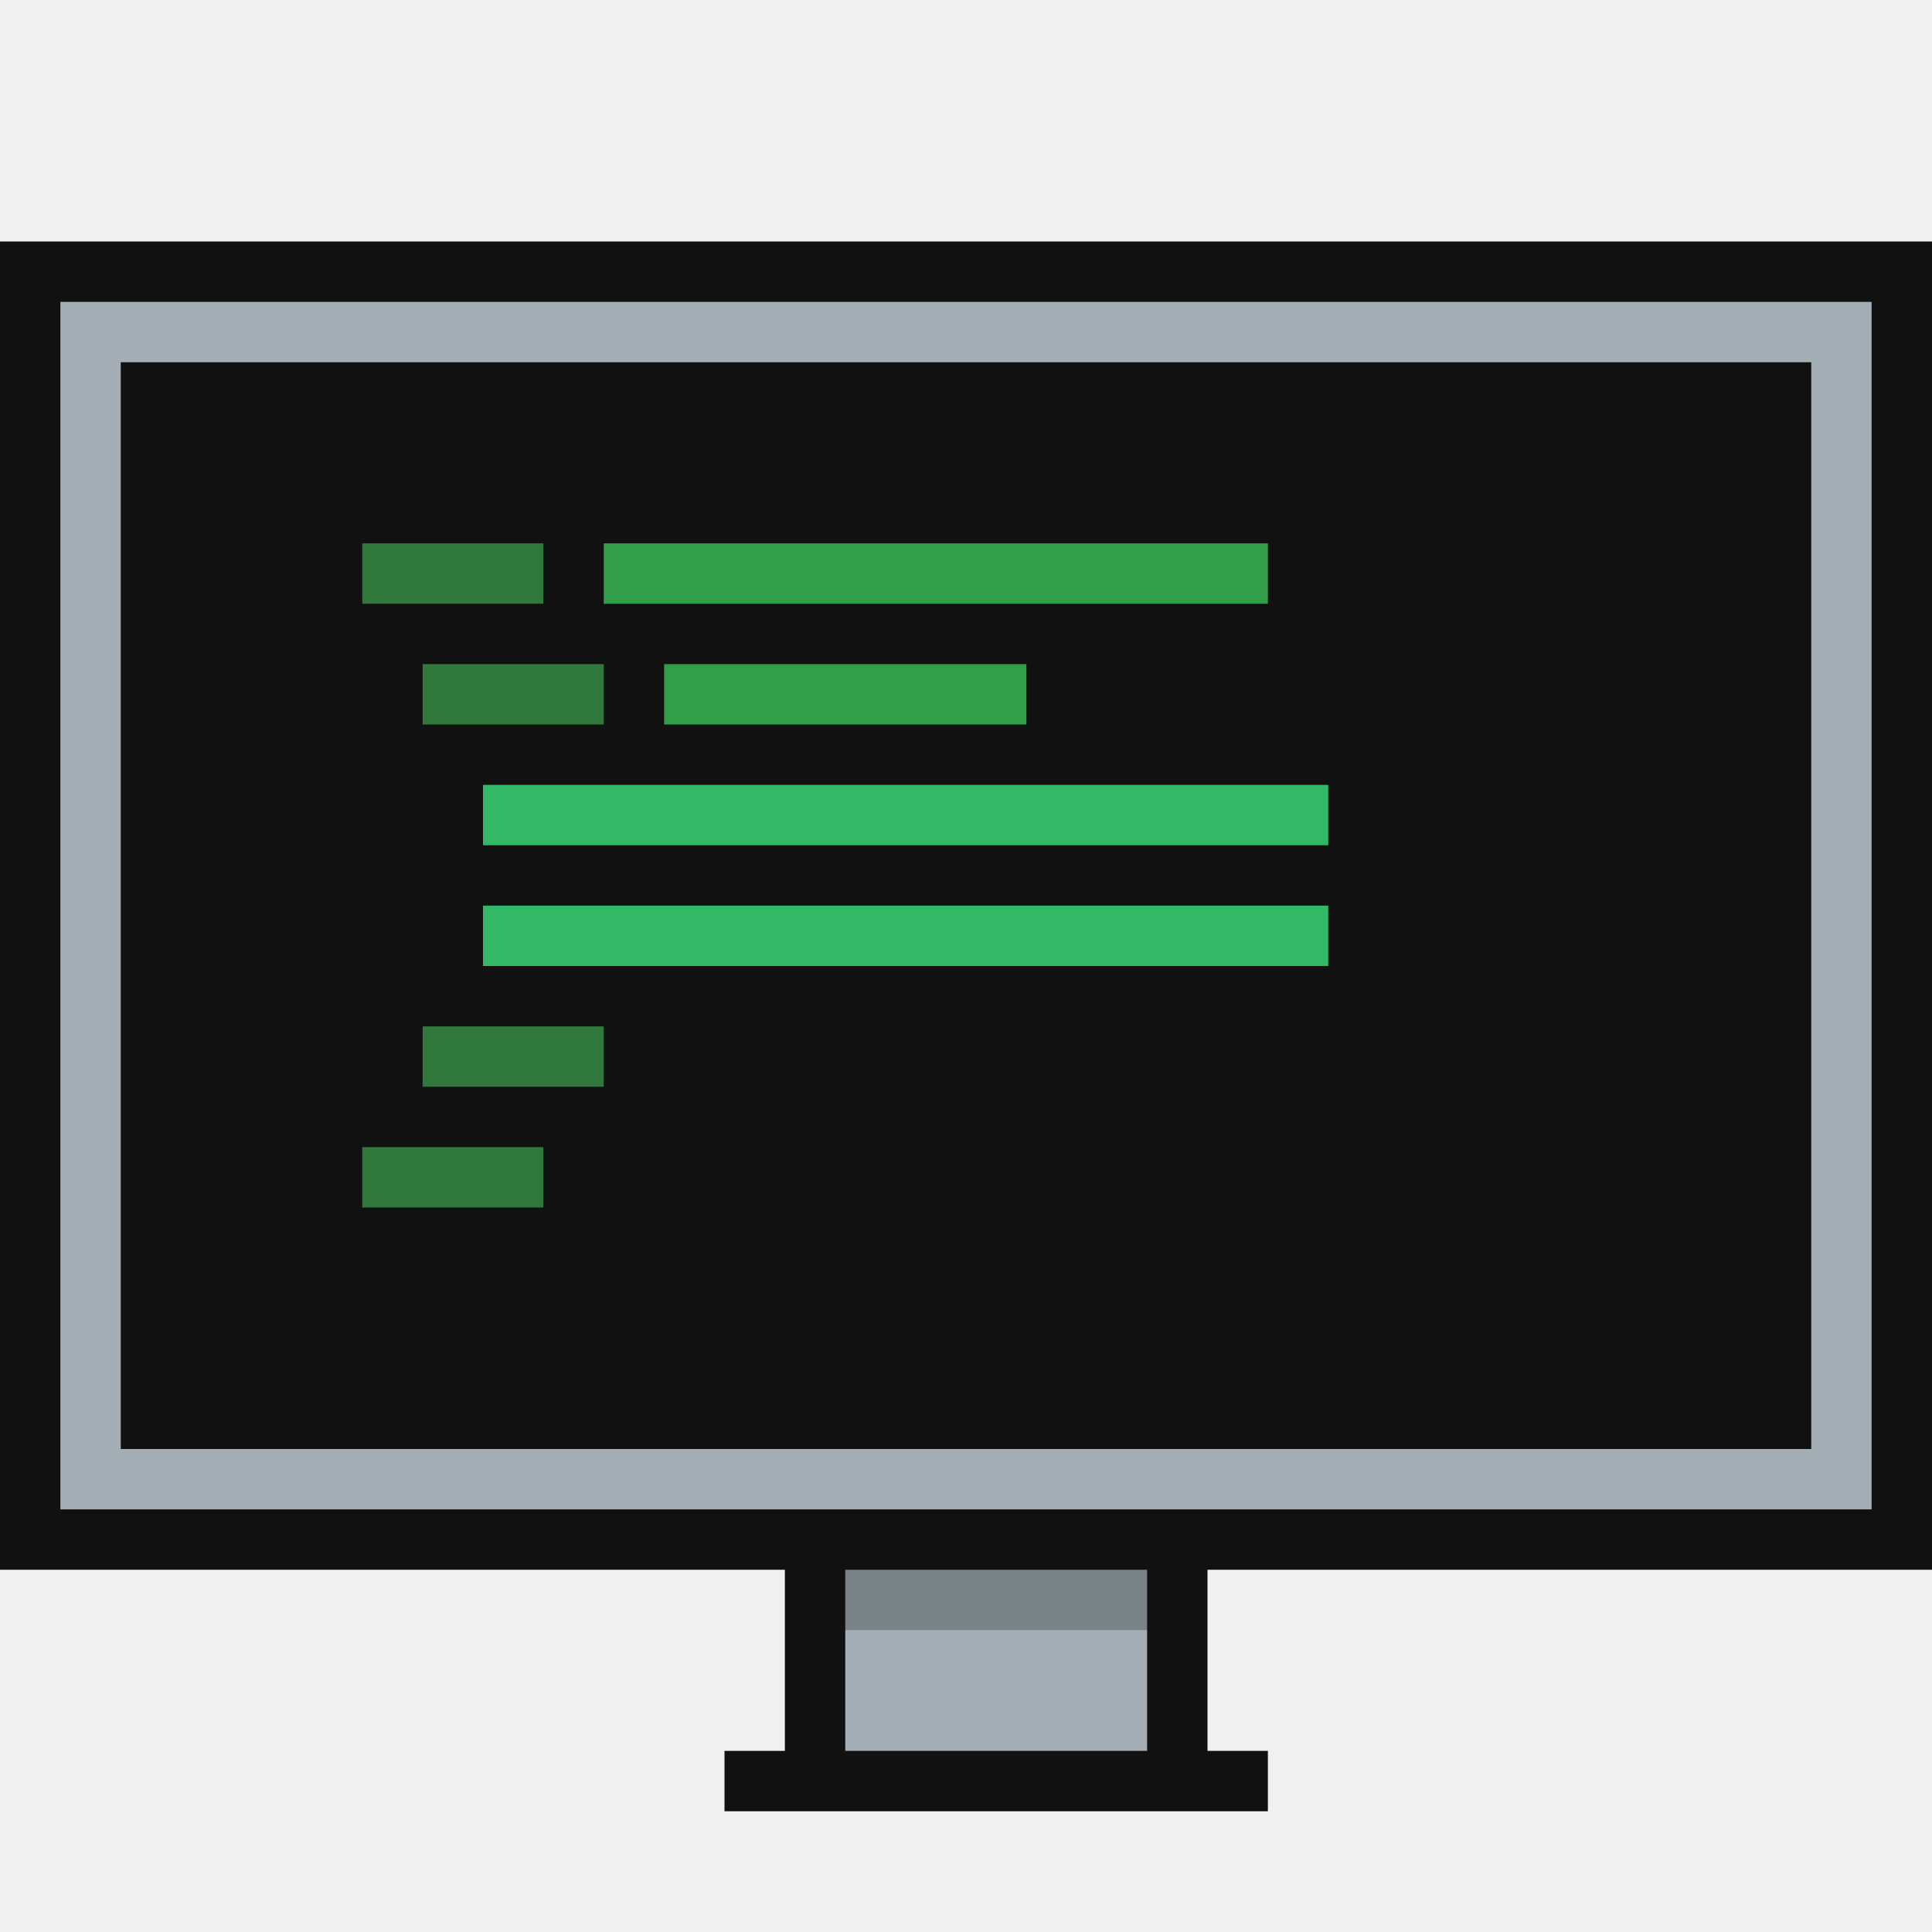
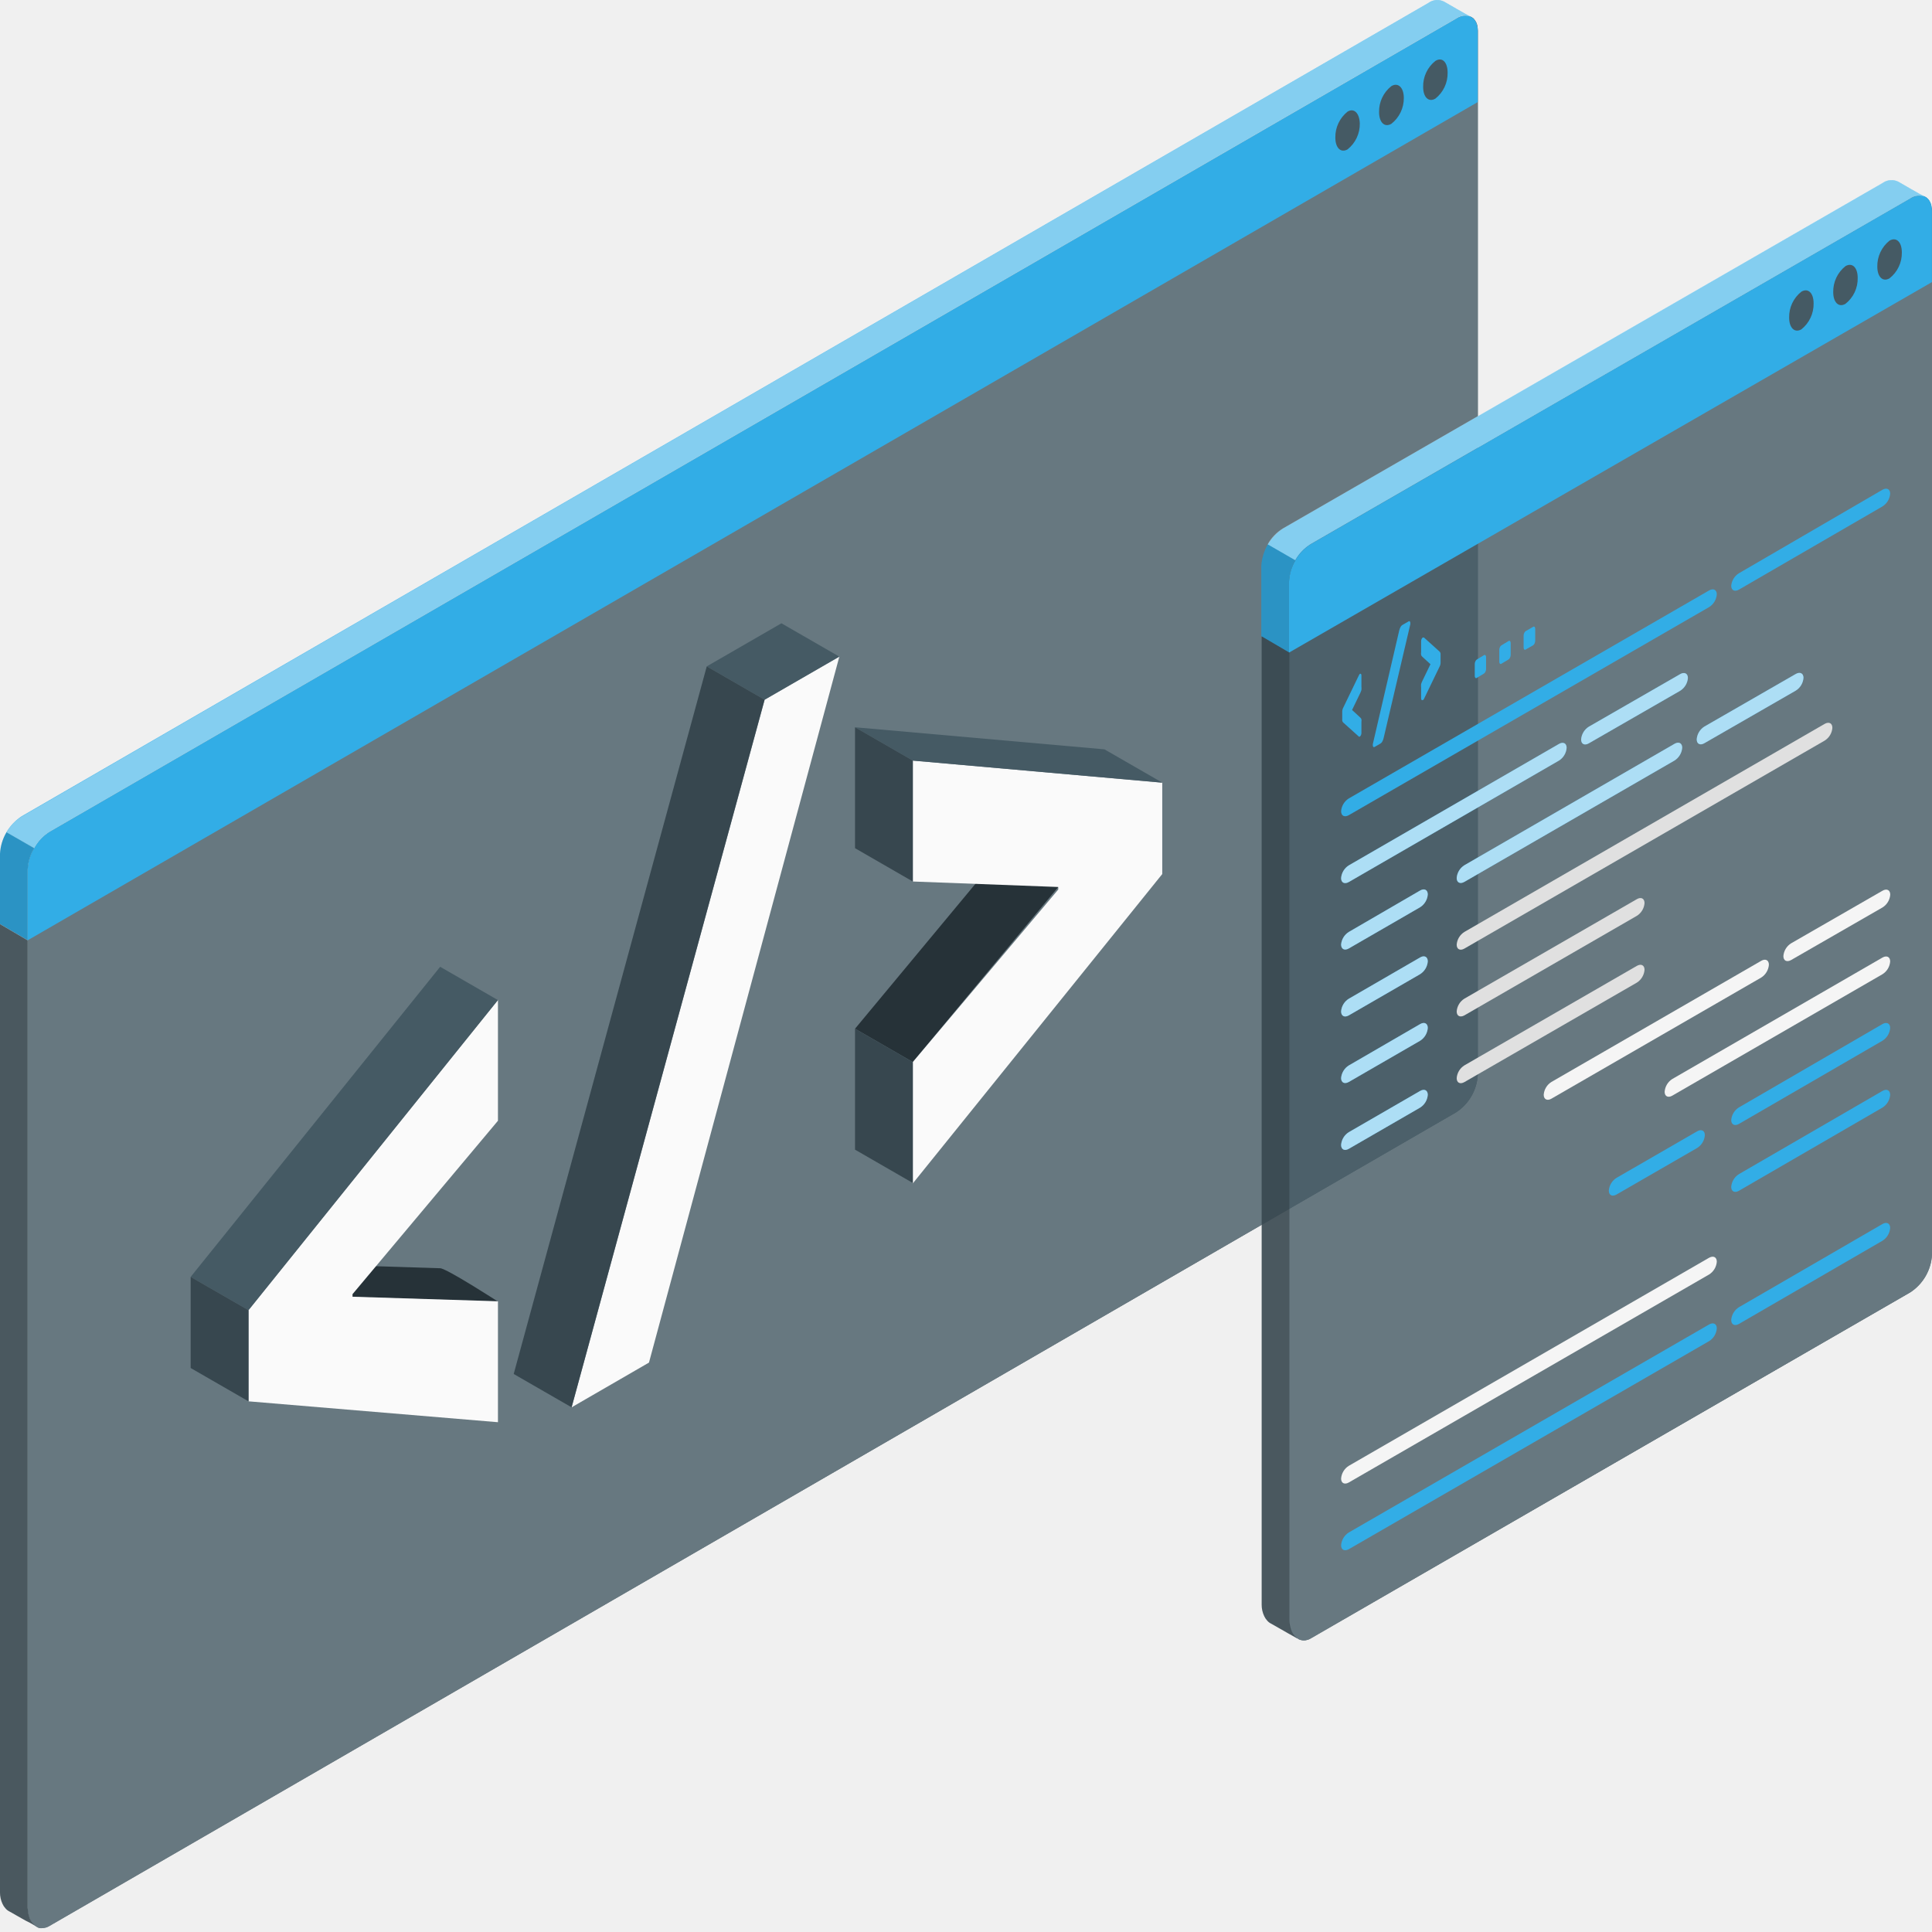
- <svg xmlns="http://www.w3.org/2000/svg" version="1.1" id="Uploaded to svgrepo.com" width="64px" height="64px" viewBox="0 0 32 32" xml:space="preserve" fill="#000000">
-   <g id="SVGRepo_bgCarrier" stroke-width="0" />
-   <g id="SVGRepo_tracerCarrier" stroke-linecap="round" stroke-linejoin="round" />
-   <g id="SVGRepo_iconCarrier">
-     <style type="text/css"> .avocado_een{fill:#111;} .avocado_twee{fill:#111;} .avocado_negentien{fill:#32b866;} .avocado_twintig{fill:#339e49;} .avocado_acht{fill:#A3AEB5;} .avocado_zeven{fill:#788287;} .avocado_tien{fill:#30783c;} .st0{fill:#FFFAEE;} .st1{fill:#716558;} .st2{fill:#DBD2C1;} .st3{fill:#D1712A;} .st4{fill:#CC4121;} .st5{fill:#8D3E93;} .st6{fill:#248EBC;} .st7{fill:#6F9B45;} .st8{fill:#AF9480;} </style>
-     <g>
-       <g>
-         <rect x="0.5" y="4.5" class="avocado_twee" width="31" height="21" />
-       </g>
-       <g>
-         <path class="avocado_acht" d="M0.5,4.5v21h13v4h6v-4h12v-21H0.5z M30,24H2V6h28V24z" />
-       </g>
-       <rect x="13.5" y="25.5" class="avocado_zeven" width="6" height="1.5" />
-       <path class="avocado_een" d="M32,26V4H0v22h13v3h-1v1h9v-1h-1v-3H32z M1,25V5h30v20H1z M19,29h-5v-3h5V29z" />
-       <path class="avocado_tien" d="M9,10H6V9h3V10z M7,11v1h3v-1H7z M7,18h3v-1H7V18z M6,20h3v-1H6V20z" />
-       <g>
-         <g>
-           <path class="avocado_negentien" d="M22,13v1H8v-1H22z M8,16h14v-1H8V16z" />
-         </g>
-       </g>
-       <g>
-         <g>
-           <path class="avocado_twintig" d="M17,12h-6v-1h6V12z M21,9H10v1h11V9z" />
-         </g>
+ <svg xmlns="http://www.w3.org/2000/svg" width="500" height="500" viewBox="0 0 500 500" fill="none">
+   <g clip-path="url(#clip0_3112_807)">
+     <g opacity="0.8">
+       <path d="M382.446 8.055V278.151C382.342 280.097 381.781 281.991 380.807 283.679C379.833 285.367 378.475 286.802 376.843 287.867L12.791 498.448C12.243 498.788 11.616 498.977 10.972 498.994C10.736 499.021 10.498 499.021 10.262 498.994C10.098 498.959 9.939 498.904 9.789 498.831L9.48 498.649L9.152 498.43C9.041 498.349 8.937 498.258 8.843 498.157C8.403 497.74 8.05 497.239 7.806 496.684C7.417 495.788 7.219 494.822 7.223 493.845V225.005C7.333 223.055 7.898 221.159 8.875 219.468C9.851 217.777 11.211 216.34 12.845 215.271L376.843 4.853C377.386 4.476 378.012 4.236 378.668 4.153C379.323 4.071 379.99 4.149 380.609 4.38C380.78 4.457 380.944 4.548 381.1 4.653C381.244 4.757 381.367 4.886 381.464 5.035C381.528 5.093 381.583 5.16 381.628 5.235C381.705 5.32 381.767 5.419 381.81 5.526C381.955 5.744 382.066 5.983 382.137 6.236C382.201 6.399 382.244 6.57 382.265 6.745C382.273 6.762 382.277 6.781 382.277 6.8C382.277 6.818 382.273 6.837 382.265 6.854C382.314 7.02 382.345 7.191 382.356 7.364C382.428 7.564 382.446 7.8 382.446 8.055Z" fill="#455A64" />
+       <path d="M379.335 5.872C379.522 5.872 379.708 5.91 379.881 5.981H379.99L380.136 6.181L380.281 6.381C380.281 6.381 380.281 6.381 380.281 6.472L380.445 7C380.442 7.042 380.442 7.085 380.445 7.127C380.445 7.309 380.445 7.491 380.445 7.691V278.151C380.345 279.779 379.869 281.363 379.054 282.777C378.24 284.191 377.109 285.398 375.751 286.302L11.881 496.884C11.599 497.066 11.271 497.167 10.935 497.175H10.553H10.426L10.189 497.011V496.92C9.928 496.683 9.723 496.391 9.589 496.065C9.294 495.401 9.145 494.681 9.152 493.954V225.005C9.251 223.374 9.729 221.788 10.547 220.374C11.365 218.959 12.501 217.754 13.864 216.854L377.734 6.381C378.219 6.085 378.768 5.91 379.335 5.872ZM379.335 4.052C378.453 4.079 377.594 4.336 376.842 4.798L12.791 215.289C11.159 216.356 9.8 217.791 8.824 219.478C7.848 221.166 7.281 223.058 7.169 225.005V493.736C7.165 494.712 7.363 495.679 7.751 496.574C7.996 497.129 8.348 497.63 8.788 498.048C8.882 498.148 8.986 498.24 9.097 498.321L9.425 498.539L9.734 498.721C9.885 498.795 10.043 498.85 10.207 498.885C10.443 498.912 10.681 498.912 10.917 498.885H11.008C11.652 498.867 12.28 498.679 12.827 498.339L376.842 287.866C378.475 286.802 379.833 285.367 380.807 283.679C381.78 281.991 382.342 280.097 382.446 278.151V8.055C382.446 7.8 382.446 7.564 382.446 7.345C382.435 7.173 382.405 7.002 382.355 6.836C382.363 6.819 382.368 6.8 382.368 6.781C382.368 6.762 382.363 6.744 382.355 6.727C382.335 6.552 382.292 6.381 382.228 6.217C382.157 5.965 382.046 5.726 381.901 5.508C381.857 5.401 381.796 5.302 381.719 5.216C381.674 5.142 381.619 5.075 381.555 5.016C381.458 4.868 381.334 4.738 381.191 4.634C381.035 4.53 380.871 4.438 380.7 4.361C380.301 4.177 379.866 4.084 379.426 4.088L379.335 4.052Z" fill="#455A64" />
+       <g opacity="0.7">
+         <path d="M382.446 8.055V278.151C382.342 280.097 381.781 281.991 380.807 283.679C379.833 285.367 378.475 286.802 376.843 287.867L12.791 498.448C12.243 498.788 11.616 498.977 10.972 498.994C10.736 499.021 10.498 499.021 10.262 498.994C10.098 498.959 9.939 498.904 9.789 498.831L9.48 498.649L9.152 498.43C9.041 498.349 8.937 498.258 8.843 498.157C8.403 497.74 8.05 497.239 7.806 496.684C7.417 495.788 7.219 494.822 7.223 493.845V225.005C7.333 223.055 7.898 221.159 8.875 219.468C9.851 217.777 11.211 216.34 12.845 215.271L376.843 4.853C377.386 4.476 378.012 4.236 378.668 4.153C379.323 4.071 379.99 4.149 380.609 4.38C380.78 4.457 380.944 4.548 381.1 4.653C381.244 4.757 381.367 4.886 381.464 5.035C381.528 5.093 381.583 5.16 381.628 5.235C381.705 5.32 381.767 5.419 381.81 5.526C381.955 5.744 382.066 5.983 382.137 6.236C382.201 6.399 382.244 6.57 382.265 6.745C382.273 6.762 382.277 6.781 382.277 6.8C382.277 6.818 382.273 6.837 382.265 6.854C382.314 7.02 382.345 7.191 382.356 7.364C382.428 7.564 382.446 7.8 382.446 8.055Z" fill="#455A64" />
      </g>
    </g>
+     <path d="M380.609 4.325C379.989 4.094 379.323 4.016 378.667 4.098C378.011 4.181 377.385 4.421 376.842 4.798L12.791 215.289C11.159 216.356 9.8 217.79 8.824 219.478C7.847 221.165 7.281 223.058 7.169 225.005V243.345L0 239.142V220.947C0.107 219.004 0.67 217.114 1.644 215.429C2.617 213.744 3.974 212.312 5.604 211.25L369.674 0.759C370.255 0.33 370.945 0.072 371.665 0.014C372.385 -0.044 373.107 0.1 373.749 0.431C374.75 1.032 379.408 3.706 380.609 4.325Z" fill="#32ADE6" />
+     <path d="M382.447 8C382.447 4.471 379.918 3.033 376.843 4.816L12.773 215.307C11.143 216.37 9.786 217.802 8.813 219.487C7.839 221.171 7.276 223.062 7.169 225.005V243.345L382.447 26.413V8Z" fill="#32ADE6" />
+     <g opacity="0.4">
+       <path d="M376.843 4.853L12.791 215.307C11.129 216.353 9.768 217.814 8.843 219.547L1.711 215.435C2.639 213.756 3.979 212.341 5.605 211.323L369.674 0.759C370.257 0.333 370.945 0.075 371.664 0.014C372.383 -0.047 373.104 0.091 373.75 0.413C374.751 1.032 379.408 3.688 380.591 4.325C379.972 4.094 379.305 4.021 378.65 4.113C377.995 4.205 377.374 4.459 376.843 4.853Z" fill="white" />
+     </g>
+     <path opacity="0.15" d="M0 239.178V220.984C0.078 219 0.667 217.07 1.71 215.38L8.861 219.474C7.815 221.154 7.231 223.081 7.169 225.059V243.399L0 239.178Z" fill="black" />
+     <path d="M348.751 28.887C347.743 29.689 346.934 30.711 346.385 31.875C345.836 33.039 345.562 34.314 345.585 35.601C345.585 38.294 347.004 39.658 348.751 38.658C349.758 37.857 350.568 36.834 351.117 35.67C351.666 34.506 351.939 33.231 351.916 31.944C351.825 29.251 350.406 27.887 348.751 28.887Z" fill="#455A64" />
+     <path d="M360.067 22.301C359.059 23.098 358.249 24.116 357.7 25.278C357.151 26.439 356.877 27.712 356.902 28.997C356.902 31.689 358.321 33.054 360.067 32.053C361.088 31.259 361.912 30.241 362.473 29.076C363.035 27.911 363.32 26.633 363.306 25.34C363.306 22.647 361.814 21.228 360.067 22.301Z" fill="#455A64" />
+     <path d="M371.476 15.769C370.465 16.568 369.653 17.589 369.104 18.754C368.555 19.919 368.283 21.195 368.31 22.483C368.31 25.176 369.729 26.54 371.476 25.521C372.486 24.723 373.298 23.701 373.847 22.537C374.397 21.372 374.669 20.095 374.642 18.808C374.642 16.042 373.222 14.678 371.476 15.769Z" fill="#455A64" />
+     <path opacity="0.9" d="M9.225 498.466L8.533 498.066C8.024 497.757 7.423 497.429 6.714 497.102L5.768 496.574L4.294 495.737C3.821 495.446 3.403 495.21 3.057 495.028C2.711 494.846 2.475 494.7 2.365 494.646C1.993 494.455 1.665 494.188 1.401 493.863C1.093 493.53 0.841 493.149 0.655 492.735C0.217 491.808 -0.007 490.795 0 489.77V239.16L7.169 243.363V493.754C7.197 494.727 7.394 495.687 7.751 496.592C7.996 497.147 8.348 497.648 8.788 498.066C8.869 498.18 8.975 498.273 9.097 498.339L9.225 498.466Z" fill="#37474F" />
+     <path d="M128.871 336.846C128.871 336.846 115.626 328.276 113.916 328.222L76.253 327.039L91.227 335.008V335.663L128.871 336.846Z" fill="#263238" />
+     <path d="M64.317 362.664V339.011L128.871 258.755V290.05L91.227 334.935V335.59L128.871 336.773V368.067L64.317 362.664Z" fill="#FAFAFA" />
+     <path d="M128.871 258.828L113.915 250.204L49.343 330.459L64.317 339.084L128.871 258.828Z" fill="#455A64" />
+     <path d="M49.343 330.46V354.039L64.317 362.664V339.084L49.343 330.46Z" fill="#37474F" />
+     <path d="M167.953 352.638L147.939 364.21L197.901 181.084L217.223 169.93L167.953 352.638Z" fill="#FAFAFA" />
+     <path d="M217.205 169.93L202.231 161.306L182.909 172.459L197.864 181.084L217.205 169.93Z" fill="#455A64" />
+     <path d="M182.908 172.459L197.864 181.084L147.92 364.21L132.946 355.586L182.908 172.459Z" fill="#37474F" />
+     <path d="M221.281 266.233L236.237 274.857L273.881 229.553L258.925 220.929L221.281 266.233Z" fill="#263238" />
+     <path d="M273.881 229.553L236.237 228.134V196.84L300.79 202.553V226.206L236.237 306.261V274.857L273.881 230.208V229.553Z" fill="#FAFAFA" />
+     <path d="M221.281 188.216L236.237 196.84L300.808 202.553L285.834 193.929L221.281 188.216Z" fill="#455A64" />
+     <path d="M236.237 196.84V228.134L221.281 219.51V188.216" fill="#37474F" />
+     <path d="M221.281 266.233L236.237 274.857V306.152L221.281 297.528V266.233Z" fill="#37474F" />
+     <g opacity="0.8">
+       <path d="M500 54.633V324.728C499.895 326.679 499.332 328.577 498.355 330.269C497.378 331.96 496.015 333.397 494.378 334.462L339.198 423.979C338.655 424.328 338.024 424.517 337.379 424.525C337.14 424.521 336.901 424.491 336.669 424.434L336.178 424.27L335.887 424.088L335.559 423.87C335.448 423.788 335.344 423.697 335.25 423.597C334.804 423.184 334.451 422.682 334.213 422.123C333.825 421.227 333.626 420.261 333.631 419.285V150.553C333.736 148.605 334.299 146.709 335.272 145.018C336.245 143.327 337.603 141.889 339.235 140.819L494.305 51.394C494.849 51.011 495.477 50.766 496.137 50.68C496.796 50.595 497.467 50.671 498.09 50.903C498.258 50.982 498.416 51.08 498.563 51.194C498.701 51.297 498.823 51.42 498.927 51.558C498.991 51.616 499.046 51.683 499.09 51.758C499.168 51.843 499.229 51.942 499.272 52.049C499.427 52.271 499.544 52.517 499.618 52.777C499.682 52.934 499.725 53.099 499.745 53.268C499.754 53.285 499.758 53.304 499.758 53.323C499.758 53.342 499.754 53.36 499.745 53.377C499.795 53.543 499.825 53.714 499.836 53.887C499.982 54.16 500 54.396 500 54.633Z" fill="#455A64" />
+       <path d="M496.871 52.449C497.06 52.446 497.248 52.489 497.416 52.577H497.525L497.689 52.777L497.817 52.995L497.999 53.523C498.007 53.565 498.007 53.608 497.999 53.65C498.009 53.832 498.009 54.014 497.999 54.196V324.728C497.895 326.358 497.416 327.942 496.598 329.356C495.781 330.77 494.647 331.976 493.286 332.879L338.306 422.414C338.024 422.597 337.696 422.697 337.36 422.705H336.978H336.851L336.614 422.56C336.365 422.316 336.167 422.026 336.032 421.704C335.738 421.04 335.589 420.321 335.595 419.594V150.553C335.696 148.925 336.172 147.341 336.986 145.927C337.8 144.513 338.931 143.306 340.29 142.402L495.47 52.977C495.944 52.669 496.488 52.487 497.052 52.449M497.052 50.63C496.17 50.666 495.311 50.929 494.56 51.394L339.38 140.819C337.748 141.889 336.391 143.327 335.417 145.018C334.444 146.709 333.882 148.605 333.776 150.553V419.285C333.772 420.261 333.97 421.227 334.358 422.123C334.596 422.682 334.95 423.184 335.395 423.597C335.49 423.697 335.593 423.788 335.705 423.87L336.032 424.088L336.323 424.27L336.814 424.434C337.047 424.491 337.285 424.521 337.524 424.525C338.169 424.515 338.799 424.326 339.343 423.979L494.305 334.462C495.94 333.395 497.301 331.957 498.278 330.266C499.254 328.575 499.819 326.678 499.927 324.728V54.633C499.927 54.396 499.927 54.159 499.927 53.923C499.916 53.75 499.886 53.579 499.836 53.413C499.844 53.396 499.848 53.378 499.848 53.359C499.848 53.34 499.844 53.321 499.836 53.304C499.815 53.136 499.773 52.971 499.709 52.813C499.635 52.553 499.518 52.307 499.363 52.085C499.32 51.978 499.258 51.88 499.181 51.794C499.137 51.72 499.082 51.652 499.017 51.594C498.914 51.456 498.792 51.334 498.654 51.23C498.507 51.116 498.348 51.019 498.181 50.939C497.775 50.755 497.334 50.661 496.889 50.666L497.052 50.63Z" fill="#455A64" />
+       <g opacity="0.8">
+         <path d="M500 54.633V324.728C499.895 326.679 499.332 328.577 498.355 330.269C497.378 331.96 496.015 333.397 494.378 334.462L339.198 423.979C338.655 424.328 338.024 424.517 337.379 424.525C337.14 424.521 336.901 424.491 336.669 424.434L336.178 424.27L335.887 424.088L335.559 423.87C335.448 423.788 335.344 423.697 335.25 423.597C334.804 423.184 334.451 422.682 334.213 422.123C333.825 421.227 333.626 420.261 333.631 419.285V150.553C333.736 148.605 334.299 146.709 335.272 145.018C336.245 143.327 337.603 141.889 339.235 140.819L494.305 51.394C494.849 51.011 495.477 50.766 496.137 50.68C496.796 50.595 497.467 50.671 498.09 50.903C498.258 50.982 498.416 51.08 498.563 51.194C498.701 51.297 498.823 51.42 498.927 51.558C498.991 51.616 499.046 51.683 499.09 51.758C499.168 51.843 499.229 51.942 499.272 52.049C499.427 52.271 499.544 52.517 499.618 52.777C499.682 52.934 499.725 53.099 499.745 53.268C499.754 53.285 499.758 53.304 499.758 53.323C499.758 53.342 499.754 53.36 499.745 53.377C499.795 53.543 499.825 53.714 499.836 53.887C499.982 54.16 500 54.396 500 54.633Z" fill="#455A64" />
+       </g>
+     </g>
+     <path d="M498.163 50.903C497.54 50.671 496.87 50.595 496.21 50.68C495.551 50.766 494.922 51.011 494.379 51.394L339.199 140.819C337.567 141.889 336.21 143.327 335.236 145.018C334.263 146.709 333.701 148.605 333.595 150.553V168.893L326.426 164.69V146.496C326.533 144.553 327.096 142.663 328.07 140.978C329.043 139.293 330.4 137.861 332.03 136.798L487.228 47.355C487.81 46.935 488.496 46.682 489.211 46.625C489.927 46.567 490.644 46.706 491.286 47.027C492.305 47.609 496.962 50.339 498.163 50.903Z" fill="#32ADE6" />
+     <path d="M499.982 54.596C499.982 50.957 497.471 49.611 494.378 51.394L339.198 140.838C337.566 141.902 336.208 143.337 335.234 145.025C334.26 146.713 333.698 148.607 333.594 150.553V168.893L499.982 73.009V54.596Z" fill="#32ADE6" />
+     <g opacity="0.4">
+       <path d="M494.305 51.394L339.143 140.838C337.491 141.862 336.126 143.289 335.177 144.986L328.063 140.874C328.986 139.197 330.328 137.787 331.956 136.78L487.209 47.337C487.794 46.915 488.483 46.662 489.201 46.604C489.92 46.546 490.64 46.686 491.285 47.009C492.304 47.628 496.943 50.266 498.126 50.903C497.499 50.658 496.82 50.575 496.153 50.661C495.485 50.747 494.85 50.999 494.305 51.394Z" fill="white" />
+     </g>
+     <path opacity="0.15" d="M326.426 164.709V146.514C326.507 144.531 327.096 142.601 328.137 140.91L335.269 145.004C334.236 146.689 333.66 148.614 333.595 150.59V168.93L326.426 164.709Z" fill="black" />
+     <path d="M466.195 75.483C465.187 76.28 464.377 77.299 463.827 78.46C463.278 79.621 463.005 80.894 463.029 82.179C463.029 84.872 464.448 86.236 466.195 85.235C467.203 84.434 468.012 83.412 468.561 82.248C469.11 81.084 469.384 79.809 469.361 78.522C469.361 75.811 467.942 74.464 466.195 75.483Z" fill="#455A64" />
+     <path d="M477.603 68.879C476.594 69.679 475.784 70.701 475.235 71.865C474.686 73.03 474.413 74.305 474.437 75.592C474.437 78.285 475.856 79.65 477.603 78.631C478.616 77.835 479.431 76.814 479.98 75.649C480.53 74.483 480.8 73.205 480.768 71.917C480.768 69.224 479.368 67.86 477.603 68.879Z" fill="#455A64" />
+     <path d="M489.011 62.274C488.003 63.075 487.194 64.098 486.645 65.262C486.096 66.426 485.822 67.701 485.845 68.988C485.845 71.681 487.264 73.045 489.011 72.026C490.024 71.234 490.84 70.216 491.392 69.054C491.945 67.892 492.219 66.617 492.195 65.331C492.195 62.638 490.775 61.255 489.011 62.274Z" fill="#455A64" />
+     <path opacity="0.9" d="M335.65 423.997L334.959 423.597L333.23 422.632L332.284 422.086L330.81 421.25C330.337 420.958 329.901 420.722 329.573 420.54C329.246 420.358 328.991 420.212 328.882 420.158C328.509 419.967 328.181 419.701 327.917 419.375C327.61 419.042 327.358 418.661 327.172 418.247C326.733 417.321 326.509 416.307 326.517 415.282V164.69L333.685 168.893V419.285C333.714 420.257 333.911 421.217 334.267 422.123C334.505 422.682 334.859 423.184 335.304 423.597C335.385 423.71 335.491 423.803 335.614 423.87C335.619 423.914 335.631 423.957 335.65 423.997Z" fill="#37474F" />
+     <path d="M347.367 184.122C347.383 183.759 347.483 183.404 347.658 183.085L351.697 174.734C351.734 174.639 351.797 174.557 351.879 174.497V174.406C351.927 174.371 351.984 174.352 352.043 174.352C352.102 174.352 352.16 174.371 352.207 174.406C352.255 174.46 352.292 174.524 352.314 174.593C352.336 174.662 352.343 174.735 352.334 174.806V177.699C352.368 177.99 352.368 178.283 352.334 178.573C352.257 178.835 352.16 179.09 352.043 179.337L349.914 183.74L352.043 185.705C352.168 185.823 352.267 185.965 352.334 186.123C352.372 186.383 352.372 186.646 352.334 186.906V189.708C352.336 189.903 352.292 190.096 352.207 190.272C352.138 190.428 352.024 190.561 351.879 190.654C351.851 190.667 351.82 190.674 351.788 190.674C351.757 190.674 351.726 190.667 351.697 190.654L347.658 187.015C347.558 186.927 347.479 186.818 347.429 186.695C347.378 186.571 347.357 186.438 347.367 186.305V184.122Z" fill="#32ADE6" />
+     <path d="M362.123 163.144C362.194 162.86 362.298 162.585 362.433 162.325C362.557 162.053 362.768 161.829 363.033 161.688L364.543 160.815C364.563 160.795 364.588 160.778 364.614 160.767C364.641 160.756 364.669 160.751 364.698 160.751C364.727 160.751 364.755 160.756 364.782 160.767C364.808 160.778 364.832 160.795 364.853 160.815C364.904 160.867 364.944 160.93 364.969 160.999C364.994 161.068 365.004 161.142 364.998 161.215C365.014 161.318 365.014 161.422 364.998 161.525L358.084 190.999C358.022 191.278 357.924 191.547 357.793 191.8C357.67 192.083 357.46 192.319 357.193 192.473L355.737 193.31C355.694 193.347 355.639 193.368 355.582 193.368C355.526 193.368 355.471 193.347 355.428 193.31C355.326 193.195 355.274 193.045 355.282 192.892C355.275 192.789 355.275 192.685 355.282 192.582L362.123 163.144Z" fill="#32ADE6" />
+     <path d="M372.822 171.513C372.815 171.876 372.721 172.231 372.549 172.55L368.51 180.902C368.461 180.994 368.4 181.08 368.328 181.156H368.219C368.174 181.19 368.12 181.209 368.064 181.209C368.008 181.209 367.954 181.19 367.909 181.156C367.814 181.039 367.768 180.889 367.782 180.738V177.936C367.748 177.646 367.748 177.353 367.782 177.063C367.851 176.798 367.948 176.542 368.073 176.298L370.202 171.895L368.073 169.949C367.945 169.826 367.846 169.677 367.782 169.512C367.745 169.252 367.745 168.989 367.782 168.73V165.928C367.782 165.733 367.826 165.54 367.909 165.364C367.978 165.212 368.085 165.081 368.219 164.981H368.328C368.328 164.981 368.437 164.981 368.51 164.981L372.549 168.62C372.647 168.712 372.723 168.826 372.771 168.952C372.818 169.078 372.836 169.214 372.822 169.348V171.513Z" fill="#32ADE6" />
+     <path d="M384.03 169.566C384.087 169.522 384.157 169.498 384.23 169.498C384.302 169.498 384.373 169.522 384.43 169.566C384.49 169.636 384.535 169.717 384.563 169.805C384.591 169.892 384.602 169.984 384.594 170.076V173.151C384.594 173.391 384.537 173.628 384.43 173.842C384.352 174.044 384.212 174.216 384.03 174.333L382.21 175.425C382.159 175.475 382.091 175.503 382.019 175.503C381.948 175.503 381.879 175.475 381.828 175.425C381.767 175.36 381.721 175.282 381.692 175.197C381.664 175.113 381.655 175.023 381.664 174.934V171.841C381.667 171.601 381.722 171.365 381.828 171.149C381.905 170.957 382.038 170.792 382.21 170.676L384.03 169.566Z" fill="#32ADE6" />
+     <path d="M390.398 165.909C390.454 165.862 390.525 165.836 390.598 165.836C390.671 165.836 390.742 165.862 390.798 165.909C390.858 165.979 390.903 166.06 390.931 166.148C390.959 166.235 390.97 166.327 390.962 166.419V169.494C390.962 169.734 390.906 169.97 390.798 170.185C390.72 170.387 390.58 170.559 390.398 170.676L388.578 171.768C388.521 171.812 388.451 171.836 388.378 171.836C388.306 171.836 388.235 171.812 388.178 171.768C388.118 171.698 388.073 171.617 388.045 171.53C388.017 171.442 388.006 171.35 388.014 171.259V168.165C388.019 167.926 388.075 167.69 388.178 167.474C388.256 167.277 388.397 167.11 388.578 167.001L390.398 165.909Z" fill="#32ADE6" />
+     <path d="M396.765 162.234C396.816 162.184 396.885 162.156 396.956 162.156C397.028 162.156 397.097 162.184 397.148 162.234C397.207 162.304 397.253 162.385 397.281 162.472C397.309 162.56 397.319 162.652 397.311 162.744V165.818C397.309 166.064 397.254 166.306 397.148 166.528C397.065 166.717 396.933 166.881 396.765 167.001L394.855 168.093C394.802 168.139 394.734 168.164 394.664 168.164C394.594 168.164 394.526 168.139 394.473 168.093C394.413 168.023 394.368 167.942 394.34 167.855C394.312 167.767 394.301 167.675 394.309 167.583V164.49C394.314 164.251 394.37 164.015 394.473 163.799C394.555 163.61 394.687 163.446 394.855 163.326L396.765 162.234Z" fill="#32ADE6" />
+     <path d="M349.078 206.628L442.306 152.809C443.416 152.173 444.307 152.627 444.307 153.81C444.259 154.481 444.052 155.131 443.704 155.706C443.357 156.282 442.877 156.767 442.306 157.122L349.078 210.959C347.968 211.596 347.076 211.141 347.076 209.94C347.126 209.269 347.333 208.62 347.681 208.045C348.029 207.469 348.507 206.984 349.078 206.628Z" fill="#32ADE6" />
+     <path d="M378.989 241.18L472.217 187.342C473.327 186.706 474.218 187.16 474.218 188.361C474.169 189.032 473.961 189.681 473.614 190.256C473.266 190.832 472.787 191.317 472.217 191.673L378.989 245.492C377.879 246.128 376.988 245.674 376.988 244.491C377.036 243.82 377.243 243.17 377.59 242.595C377.938 242.019 378.418 241.534 378.989 241.18Z" fill="#E0E0E0" />
+     <path d="M378.989 258.446L423.62 232.701C424.711 232.064 425.603 232.519 425.603 233.72C425.555 234.386 425.351 235.032 425.006 235.604C424.661 236.177 424.186 236.659 423.62 237.013L378.989 262.776C377.879 263.395 376.988 262.958 376.988 261.757C377.037 261.087 377.245 260.438 377.592 259.862C377.94 259.287 378.419 258.802 378.989 258.446Z" fill="#E0E0E0" />
+     <path d="M378.989 275.713L423.62 249.967C424.711 249.349 425.603 249.786 425.603 250.986C425.552 251.654 425.347 252.302 425.003 252.876C424.658 253.451 424.185 253.938 423.62 254.298L378.989 280.043C377.879 280.68 376.988 280.225 376.988 279.024C377.037 278.354 377.245 277.704 377.592 277.129C377.94 276.554 378.419 276.068 378.989 275.713Z" fill="#E0E0E0" />
+     <path d="M450.038 148.352L487.173 126.755C488.283 126.118 489.174 126.573 489.174 127.756C489.126 128.427 488.919 129.076 488.571 129.652C488.223 130.228 487.744 130.712 487.173 131.067L450.038 152.591C448.928 153.228 448.037 152.773 448.037 151.59C448.096 150.932 448.308 150.297 448.655 149.735C449.002 149.173 449.476 148.699 450.038 148.352Z" fill="#32ADE6" />
+     <path d="M349.078 396.596L442.306 342.777C443.416 342.14 444.307 342.595 444.307 343.778C444.259 344.449 444.052 345.098 443.704 345.674C443.357 346.25 442.877 346.735 442.306 347.089L349.078 400.926C347.968 401.545 347.076 401.108 347.076 399.908C347.126 399.237 347.333 398.588 347.681 398.012C348.029 397.437 348.507 396.952 349.078 396.596Z" fill="#32ADE6" />
+     <path d="M450.038 338.301L487.173 316.777C488.283 316.141 489.174 316.595 489.174 317.796C489.124 318.467 488.917 319.116 488.569 319.691C488.222 320.267 487.743 320.752 487.173 321.108L450.038 342.632C448.928 343.268 448.037 342.814 448.037 341.613C448.086 340.942 448.294 340.293 448.641 339.718C448.989 339.142 449.468 338.657 450.038 338.301Z" fill="#32ADE6" />
+     <path d="M450.038 286.593L487.173 265.032C488.283 264.396 489.174 264.851 489.174 266.033C489.126 266.704 488.919 267.354 488.571 267.929C488.223 268.505 487.744 268.99 487.173 269.345L450.038 290.869C448.928 291.505 448.037 291.05 448.037 289.868C448.091 289.203 448.3 288.561 448.647 287.992C448.995 287.423 449.471 286.944 450.038 286.593Z" fill="#32ADE6" />
+     <path d="M450.038 303.859L487.173 282.335C488.283 281.699 489.174 282.153 489.174 283.336C489.126 284.007 488.919 284.657 488.571 285.232C488.223 285.808 487.744 286.293 487.173 286.647L450.038 308.171C448.928 308.808 448.037 308.353 448.037 307.171C448.085 306.5 448.292 305.85 448.639 305.275C448.987 304.699 449.467 304.214 450.038 303.859Z" fill="#32ADE6" />
+     <path d="M349.078 379.348L442.306 325.511C443.416 324.892 444.307 325.329 444.307 326.53C444.257 327.2 444.05 327.849 443.703 328.425C443.355 329 442.876 329.485 442.306 329.841L349.078 383.66C347.968 384.297 347.076 383.842 347.076 382.659C347.125 381.988 347.331 381.339 347.679 380.763C348.027 380.187 348.506 379.702 349.078 379.348Z" fill="#F5F5F5" />
+     <path d="M418.362 304.824L439.231 292.779C440.323 292.142 441.214 292.597 441.214 293.78C441.166 294.448 440.962 295.097 440.617 295.672C440.273 296.247 439.798 296.733 439.231 297.091L418.362 309.136C417.252 309.773 416.361 309.336 416.361 308.135C416.409 307.464 416.615 306.814 416.963 306.239C417.311 305.663 417.791 305.178 418.362 304.824Z" fill="#32ADE6" />
+     <path d="M349.078 223.949L403.461 192.528C404.553 191.891 405.444 192.346 405.444 193.528C405.396 194.197 405.192 194.845 404.847 195.421C404.503 195.996 404.028 196.482 403.461 196.84L349.078 228.262C347.968 228.898 347.076 228.444 347.076 227.261C347.125 226.59 347.331 225.94 347.679 225.365C348.027 224.789 348.506 224.304 349.078 223.949Z" fill="#32ADE6" />
+     <path opacity="0.6" d="M349.078 223.949L403.461 192.528C404.553 191.891 405.444 192.346 405.444 193.528C405.396 194.197 405.192 194.845 404.847 195.421C404.503 195.996 404.028 196.482 403.461 196.84L349.078 228.262C347.968 228.898 347.076 228.444 347.076 227.261C347.125 226.59 347.331 225.94 347.679 225.365C348.027 224.789 348.506 224.304 349.078 223.949Z" fill="white" />
+     <path d="M349.078 241.18L367.527 230.463C368.619 229.826 369.51 230.281 369.51 231.482C369.46 232.15 369.254 232.797 368.91 233.372C368.566 233.947 368.092 234.433 367.527 234.793L349.078 245.455C347.968 246.092 347.076 245.637 347.076 244.436C347.134 243.776 347.346 243.137 347.693 242.572C348.04 242.007 348.514 241.53 349.078 241.18Z" fill="#32ADE6" />
+     <path opacity="0.6" d="M349.078 241.18L367.527 230.463C368.619 229.826 369.51 230.281 369.51 231.482C369.46 232.15 369.254 232.797 368.91 233.372C368.566 233.947 368.092 234.433 367.527 234.793L349.078 245.455C347.968 246.092 347.076 245.637 347.076 244.436C347.134 243.776 347.346 243.137 347.693 242.572C348.04 242.007 348.514 241.53 349.078 241.18Z" fill="white" />
+     <path d="M349.078 258.464L367.527 247.784C368.619 247.147 369.51 247.602 369.51 248.803C369.46 249.471 369.254 250.118 368.91 250.693C368.566 251.268 368.092 251.754 367.527 252.114L349.078 262.776C347.968 263.413 347.076 262.958 347.076 261.757C347.125 261.089 347.331 260.442 347.679 259.869C348.027 259.296 348.507 258.815 349.078 258.464Z" fill="#32ADE6" />
+     <path opacity="0.6" d="M349.078 258.464L367.527 247.784C368.619 247.147 369.51 247.602 369.51 248.803C369.46 249.471 369.254 250.118 368.91 250.693C368.566 251.268 368.092 251.754 367.527 252.114L349.078 262.776C347.968 263.413 347.076 262.958 347.076 261.757C347.125 261.089 347.331 260.442 347.679 259.869C348.027 259.296 348.507 258.815 349.078 258.464Z" fill="white" />
+     <path d="M349.078 275.731L367.527 265.032C368.619 264.396 369.51 264.832 369.51 266.033C369.462 266.702 369.258 267.35 368.913 267.925C368.569 268.501 368.094 268.987 367.527 269.345L349.078 280.006C347.968 280.643 347.076 280.188 347.076 279.006C347.13 278.341 347.34 277.699 347.687 277.13C348.035 276.561 348.511 276.082 349.078 275.731Z" fill="#32ADE6" />
+     <path opacity="0.6" d="M349.078 275.731L367.527 265.032C368.619 264.396 369.51 264.832 369.51 266.033C369.462 266.702 369.258 267.35 368.913 267.925C368.569 268.501 368.094 268.987 367.527 269.345L349.078 280.006C347.968 280.643 347.076 280.188 347.076 279.006C347.13 278.341 347.34 277.699 347.687 277.13C348.035 276.561 348.511 276.082 349.078 275.731Z" fill="white" />
+     <path d="M349.078 292.997L367.527 282.335C368.619 281.699 369.51 282.153 369.51 283.336C369.462 284.005 369.258 284.653 368.913 285.228C368.569 285.803 368.094 286.29 367.527 286.647L349.078 297.309C347.968 297.946 347.076 297.491 347.076 296.309C347.125 295.638 347.331 294.988 347.679 294.412C348.027 293.837 348.506 293.352 349.078 292.997Z" fill="#32ADE6" />
+     <path opacity="0.6" d="M349.078 292.997L367.527 282.335C368.619 281.699 369.51 282.153 369.51 283.336C369.462 284.005 369.258 284.653 368.913 285.228C368.569 285.803 368.094 286.29 367.527 286.647L349.078 297.309C347.968 297.946 347.076 297.491 347.076 296.309C347.125 295.638 347.331 294.988 347.679 294.412C348.027 293.837 348.506 293.352 349.078 292.997Z" fill="white" />
+     <path d="M411.175 188.07L434.828 174.461C435.92 173.824 436.829 174.279 436.829 175.461C436.778 176.132 436.57 176.78 436.223 177.355C435.875 177.93 435.397 178.416 434.828 178.773L411.175 192.382C410.084 193.019 409.192 192.564 409.192 191.382C409.24 190.713 409.444 190.065 409.789 189.489C410.133 188.914 410.608 188.428 411.175 188.07Z" fill="#32ADE6" />
+     <path opacity="0.6" d="M411.175 188.07L434.828 174.461C435.92 173.824 436.829 174.279 436.829 175.461C436.778 176.132 436.57 176.78 436.223 177.355C435.875 177.93 435.397 178.416 434.828 178.773L411.175 192.382C410.084 193.019 409.192 192.564 409.192 191.382C409.24 190.713 409.444 190.065 409.789 189.489C410.133 188.914 410.608 188.428 411.175 188.07Z" fill="white" />
+     <path d="M401.514 280.006L455.806 248.658C456.897 248.021 457.789 248.476 457.789 249.676C457.738 250.344 457.533 250.992 457.188 251.566C456.844 252.141 456.371 252.628 455.806 252.988L401.514 284.337C400.422 284.974 399.512 284.519 399.512 283.318C399.562 282.647 399.769 281.998 400.117 281.423C400.465 280.847 400.943 280.362 401.514 280.006Z" fill="#F5F5F5" />
+     <path d="M432.791 279.242L487.174 247.821C488.283 247.184 489.175 247.639 489.175 248.821C489.127 249.492 488.92 250.142 488.572 250.717C488.224 251.293 487.745 251.778 487.174 252.133L432.791 283.554C431.699 284.191 430.807 283.736 430.807 282.554C430.855 281.885 431.06 281.237 431.404 280.661C431.749 280.086 432.224 279.6 432.791 279.242Z" fill="#F5F5F5" />
+     <path d="M463.539 244.127L487.192 230.518C488.302 229.881 489.194 230.336 489.194 231.537C489.144 232.207 488.937 232.856 488.589 233.432C488.241 234.007 487.763 234.492 487.192 234.848L463.539 248.457C462.43 249.076 461.538 248.639 461.538 247.438C461.588 246.768 461.795 246.119 462.143 245.543C462.491 244.968 462.969 244.483 463.539 244.127Z" fill="#F5F5F5" />
+     <path d="M378.989 223.913L433.372 192.491C434.464 191.855 435.355 192.309 435.355 193.51C435.305 194.178 435.099 194.826 434.755 195.4C434.411 195.975 433.937 196.462 433.372 196.822L378.989 228.225C377.879 228.862 376.988 228.425 376.988 227.225C377.037 226.554 377.245 225.905 377.592 225.329C377.94 224.754 378.419 224.269 378.989 223.913Z" fill="#32ADE6" />
+     <path opacity="0.6" d="M378.989 223.913L433.372 192.491C434.464 191.855 435.355 192.309 435.355 193.51C435.305 194.178 435.099 194.826 434.755 195.4C434.411 195.975 433.937 196.462 433.372 196.822L378.989 228.225C377.879 228.862 376.988 228.425 376.988 227.225C377.037 226.554 377.245 225.905 377.592 225.329C377.94 224.754 378.419 224.269 378.989 223.913Z" fill="white" />
+     <path d="M441.087 188.034L464.74 174.424C465.85 173.788 466.742 174.242 466.742 175.425C466.693 176.096 466.487 176.746 466.139 177.321C465.791 177.897 465.312 178.382 464.74 178.736L441.087 192.346C439.996 192.983 439.104 192.528 439.104 191.345C439.152 190.676 439.356 190.028 439.701 189.453C440.045 188.878 440.52 188.392 441.087 188.034Z" fill="#32ADE6" />
+     <path opacity="0.6" d="M441.087 188.034L464.74 174.424C465.85 173.788 466.742 174.242 466.742 175.425C466.693 176.096 466.487 176.746 466.139 177.321C465.791 177.897 465.312 178.382 464.74 178.736L441.087 192.346C439.996 192.983 439.104 192.528 439.104 191.345C439.152 190.676 439.356 190.028 439.701 189.453C440.045 188.878 440.52 188.392 441.087 188.034Z" fill="white" />
  </g>
+   <defs>
+     <clipPath id="clip0_3112_807">
+       <rect width="500" height="500" fill="white" />
+     </clipPath>
+   </defs>
</svg>
